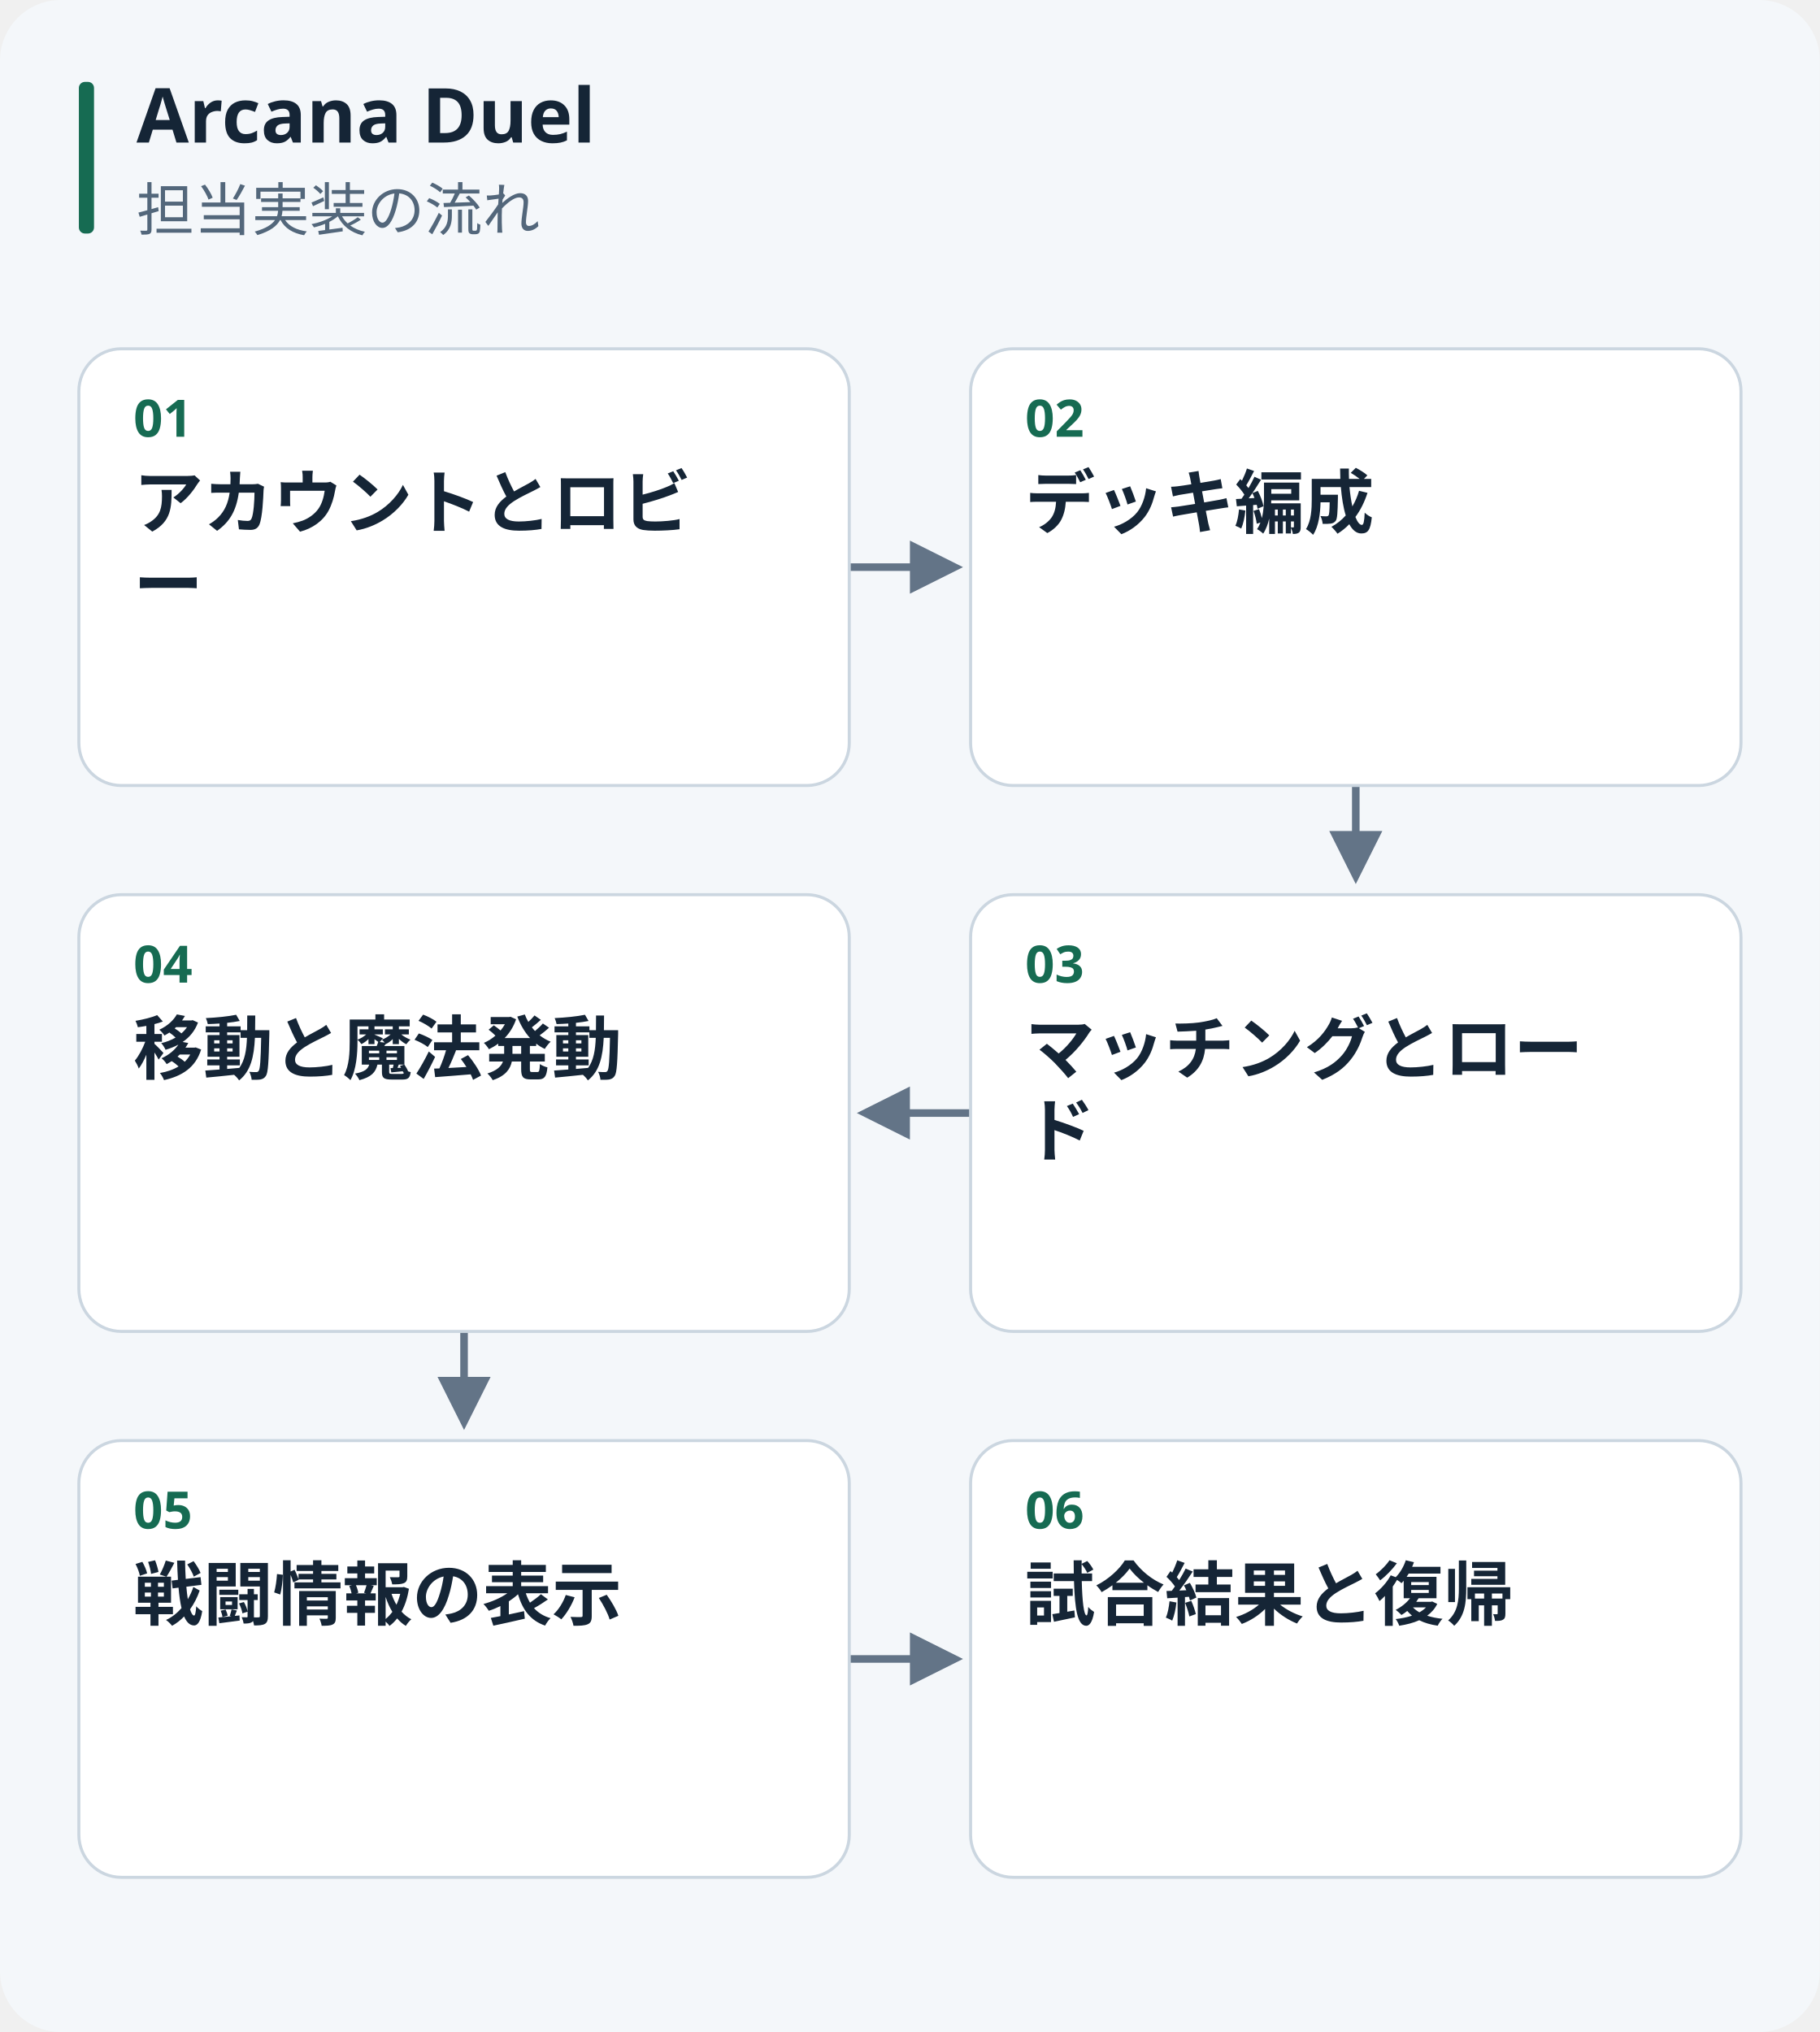
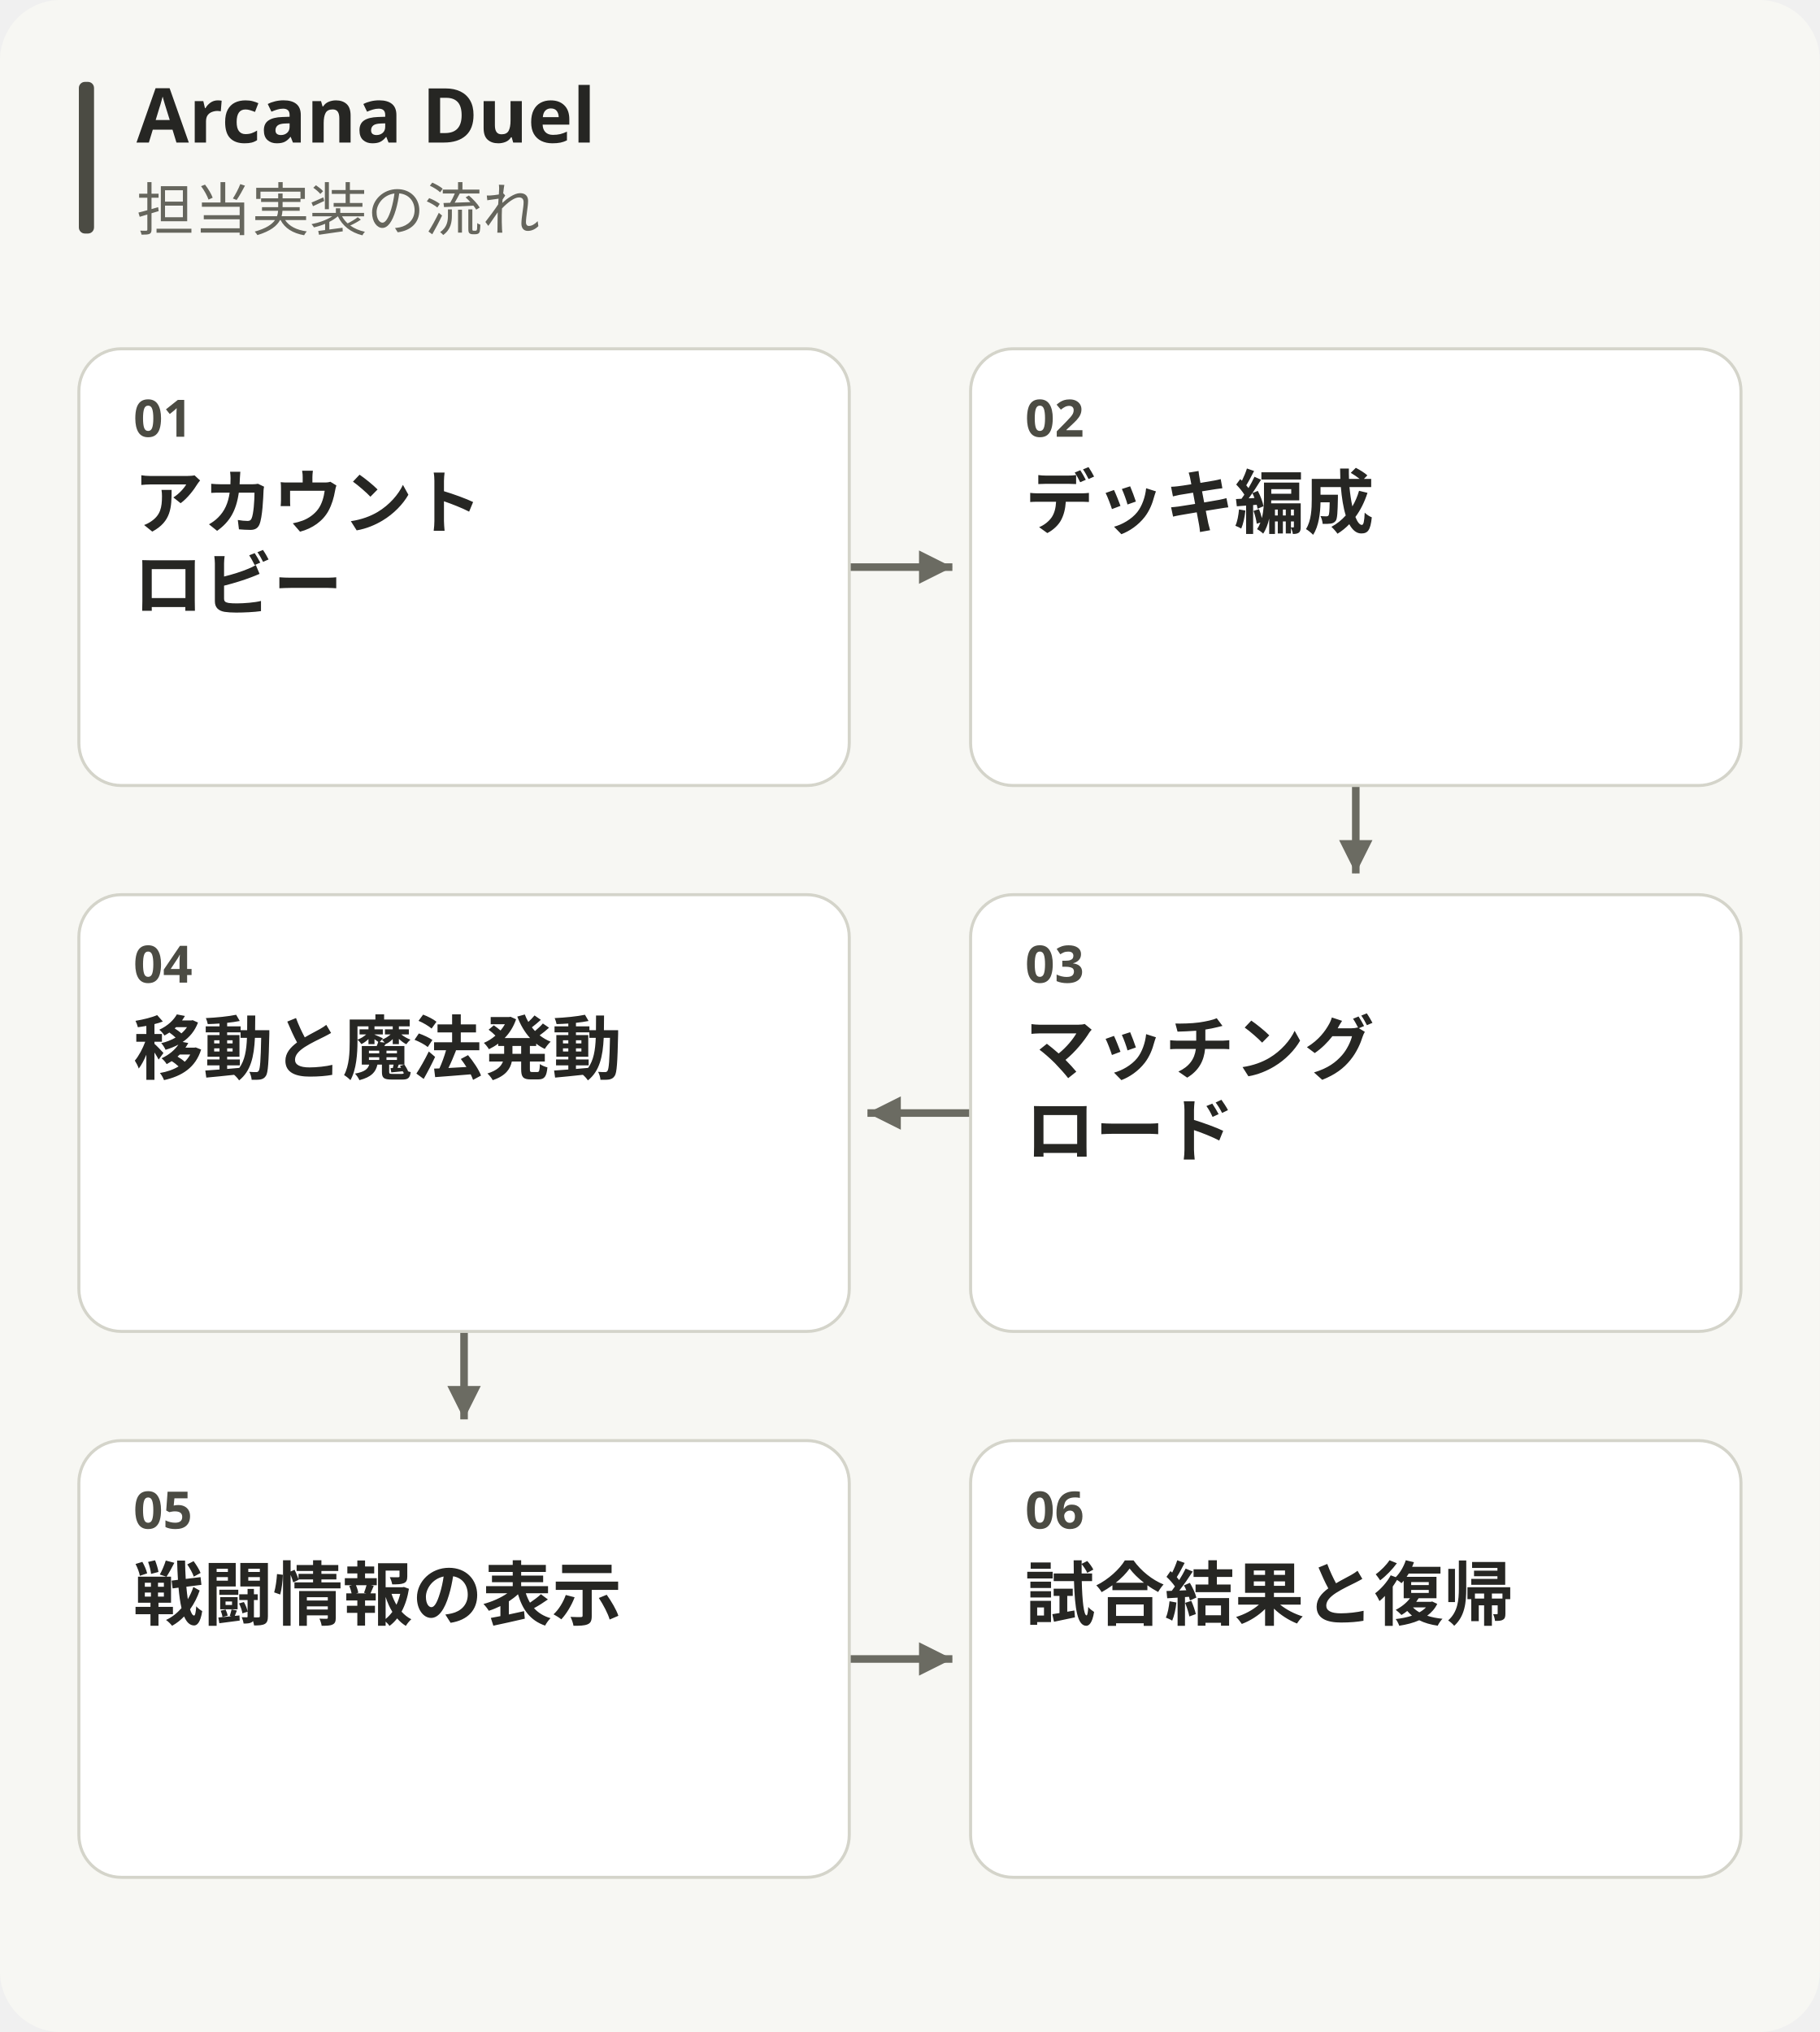
<svg xmlns="http://www.w3.org/2000/svg" width="600" height="670" viewBox="0 0 600 670" role="img" aria-labelledby="title desc">
-   <defs>
-     <marker id="arrow" viewBox="0 0 10 10" refX="8" refY="5" markerWidth="7" markerHeight="7" orient="auto-start-reverse">
-       <path d="M0 0 L10 5 L0 10Z" fill="#637487" />
-     </marker>
-   </defs>
-   <rect width="600" height="100%" rx="20" fill="#f4f7fa" />
-   <rect x="26" y="27" width="5" height="50" rx="2" fill="#166b52" />
-   <text x="45" y="47" fill="#152536" font-size="25" font-weight="700" font-family="Segoe UI,Malgun Gothic,Yu Gothic,sans-serif">Arcana Duel</text>
-   <text x="45" y="76" fill="#53677b" font-size="19" font-family="Segoe UI,Malgun Gothic,Yu Gothic,sans-serif">担当実装の流れ</text>
-   <path d="M280 187 H314" fill="none" stroke="#637487" stroke-width="2.5" marker-end="url(#arrow)" />
-   <path d="M447 259 V288" fill="none" stroke="#637487" stroke-width="2.5" marker-end="url(#arrow)" />
-   <path d="M320 367 H286" fill="none" stroke="#637487" stroke-width="2.5" marker-end="url(#arrow)" />
-   <path d="M153 439 V468" fill="none" stroke="#637487" stroke-width="2.5" marker-end="url(#arrow)" />
-   <path d="M280 547 H314" fill="none" stroke="#637487" stroke-width="2.5" marker-end="url(#arrow)" />
-   <rect x="26" y="115" width="254" height="144" rx="14" fill="#fff" stroke="#cbd6e0" />
-   <text x="44" y="144" font-size="17" font-weight="700" fill="#166b52" font-family="Segoe UI,sans-serif">01</text>
-   <text x="44" y="174" fill="#152536" font-size="23" font-weight="600" font-family="Segoe UI,Malgun Gothic,Yu Gothic,sans-serif">アカウントとロビ</text>
-   <text x="44" y="201" fill="#152536" font-size="23" font-weight="600" font-family="Segoe UI,Malgun Gothic,Yu Gothic,sans-serif">ー</text>
-   <rect x="320" y="115" width="254" height="144" rx="14" fill="#fff" stroke="#cbd6e0" />
-   <text x="338" y="144" font-size="17" font-weight="700" fill="#166b52" font-family="Segoe UI,sans-serif">02</text>
-   <text x="338" y="174" fill="#152536" font-size="23" font-weight="600" font-family="Segoe UI,Malgun Gothic,Yu Gothic,sans-serif">デッキ編成</text>
-   <rect x="320" y="295" width="254" height="144" rx="14" fill="#fff" stroke="#cbd6e0" />
-   <text x="338" y="324" font-size="17" font-weight="700" fill="#166b52" font-family="Segoe UI,sans-serif">03</text>
-   <text x="338" y="354" fill="#152536" font-size="23" font-weight="600" font-family="Segoe UI,Malgun Gothic,Yu Gothic,sans-serif">マッチングとロー</text>
-   <text x="338" y="381" fill="#152536" font-size="23" font-weight="600" font-family="Segoe UI,Malgun Gothic,Yu Gothic,sans-serif">ド</text>
-   <rect x="26" y="295" width="254" height="144" rx="14" fill="#fff" stroke="#cbd6e0" />
-   <text x="44" y="324" font-size="17" font-weight="700" fill="#166b52" font-family="Segoe UI,sans-serif">04</text>
-   <text x="44" y="354" fill="#152536" font-size="23" font-weight="600" font-family="Segoe UI,Malgun Gothic,Yu Gothic,sans-serif">移動と魔法発動</text>
-   <rect x="26" y="475" width="254" height="144" rx="14" fill="#fff" stroke="#cbd6e0" />
-   <text x="44" y="504" font-size="17" font-weight="700" fill="#166b52" font-family="Segoe UI,sans-serif">05</text>
-   <text x="44" y="534" fill="#152536" font-size="23" font-weight="600" font-family="Segoe UI,Malgun Gothic,Yu Gothic,sans-serif">戦闘情報の表示</text>
-   <rect x="320" y="475" width="254" height="144" rx="14" fill="#fff" stroke="#cbd6e0" />
-   <text x="338" y="504" font-size="17" font-weight="700" fill="#166b52" font-family="Segoe UI,sans-serif">06</text>
-   <text x="338" y="534" fill="#152536" font-size="23" font-weight="600" font-family="Segoe UI,Malgun Gothic,Yu Gothic,sans-serif">試合結果と復帰</text>
+   <rect width="600" height="100%" rx="20" fill="#f7f7f3" />
+   <rect x="26" y="27" width="5" height="50" rx="2" fill="#4b4b43" />
+   <text x="45" y="47" fill="#262623" font-size="25" font-weight="700" font-family="Yu Gothic,Meiryo,Hiragino Kaku Gothic ProN,sans-serif">Arcana Duel</text>
+   <text x="45" y="76" fill="#66665d" font-size="19" font-family="Yu Gothic,Meiryo,Hiragino Kaku Gothic ProN,sans-serif">担当実装の流れ</text>
+   <path d="M280 187 H314" fill="none" stroke="#6b6b62" stroke-width="2.5" stroke-linejoin="round" />
+   <polygon points="314,187 303,181.5 303,192.5" fill="#6b6b62" />
+   <path d="M447 259 V288" fill="none" stroke="#6b6b62" stroke-width="2.5" stroke-linejoin="round" />
+   <polygon points="447,288 452.5,277 441.5,277" fill="#6b6b62" />
+   <path d="M320 367 H286" fill="none" stroke="#6b6b62" stroke-width="2.5" stroke-linejoin="round" />
+   <polygon points="286,367 297,372.5 297,361.5" fill="#6b6b62" />
+   <path d="M153 439 V468" fill="none" stroke="#6b6b62" stroke-width="2.5" stroke-linejoin="round" />
+   <polygon points="153,468 158.5,457 147.5,457" fill="#6b6b62" />
+   <path d="M280 547 H314" fill="none" stroke="#6b6b62" stroke-width="2.5" stroke-linejoin="round" />
+   <polygon points="314,547 303,541.5 303,552.5" fill="#6b6b62" />
+   <rect x="26" y="115" width="254" height="144" rx="14" fill="#fff" stroke="#d4d4ca" />
+   <text x="44" y="144" font-size="17" font-weight="700" fill="#4b4b43" font-family="Yu Gothic,Meiryo,Hiragino Kaku Gothic ProN,sans-serif">01</text>
+   <text x="44" y="174" fill="#262623" font-size="23" font-weight="600" font-family="Yu Gothic,Meiryo,Hiragino Kaku Gothic ProN,sans-serif">アカウント</text>
+   <text x="44" y="201" fill="#262623" font-size="23" font-weight="600" font-family="Yu Gothic,Meiryo,Hiragino Kaku Gothic ProN,sans-serif">ロビー</text>
+   <rect x="320" y="115" width="254" height="144" rx="14" fill="#fff" stroke="#d4d4ca" />
+   <text x="338" y="144" font-size="17" font-weight="700" fill="#4b4b43" font-family="Yu Gothic,Meiryo,Hiragino Kaku Gothic ProN,sans-serif">02</text>
+   <text x="338" y="174" fill="#262623" font-size="23" font-weight="600" font-family="Yu Gothic,Meiryo,Hiragino Kaku Gothic ProN,sans-serif">デッキ編成</text>
+   <rect x="320" y="295" width="254" height="144" rx="14" fill="#fff" stroke="#d4d4ca" />
+   <text x="338" y="324" font-size="17" font-weight="700" fill="#4b4b43" font-family="Yu Gothic,Meiryo,Hiragino Kaku Gothic ProN,sans-serif">03</text>
+   <text x="338" y="354" fill="#262623" font-size="23" font-weight="600" font-family="Yu Gothic,Meiryo,Hiragino Kaku Gothic ProN,sans-serif">マッチング</text>
+   <text x="338" y="381" fill="#262623" font-size="23" font-weight="600" font-family="Yu Gothic,Meiryo,Hiragino Kaku Gothic ProN,sans-serif">ロード</text>
+   <rect x="26" y="295" width="254" height="144" rx="14" fill="#fff" stroke="#d4d4ca" />
+   <text x="44" y="324" font-size="17" font-weight="700" fill="#4b4b43" font-family="Yu Gothic,Meiryo,Hiragino Kaku Gothic ProN,sans-serif">04</text>
+   <text x="44" y="354" fill="#262623" font-size="23" font-weight="600" font-family="Yu Gothic,Meiryo,Hiragino Kaku Gothic ProN,sans-serif">移動と魔法発動</text>
+   <rect x="26" y="475" width="254" height="144" rx="14" fill="#fff" stroke="#d4d4ca" />
+   <text x="44" y="504" font-size="17" font-weight="700" fill="#4b4b43" font-family="Yu Gothic,Meiryo,Hiragino Kaku Gothic ProN,sans-serif">05</text>
+   <text x="44" y="534" fill="#262623" font-size="23" font-weight="600" font-family="Yu Gothic,Meiryo,Hiragino Kaku Gothic ProN,sans-serif">戦闘情報の表示</text>
+   <rect x="320" y="475" width="254" height="144" rx="14" fill="#fff" stroke="#d4d4ca" />
+   <text x="338" y="504" font-size="17" font-weight="700" fill="#4b4b43" font-family="Yu Gothic,Meiryo,Hiragino Kaku Gothic ProN,sans-serif">06</text>
+   <text x="338" y="534" fill="#262623" font-size="23" font-weight="600" font-family="Yu Gothic,Meiryo,Hiragino Kaku Gothic ProN,sans-serif">試合結果と復帰</text>
</svg>
